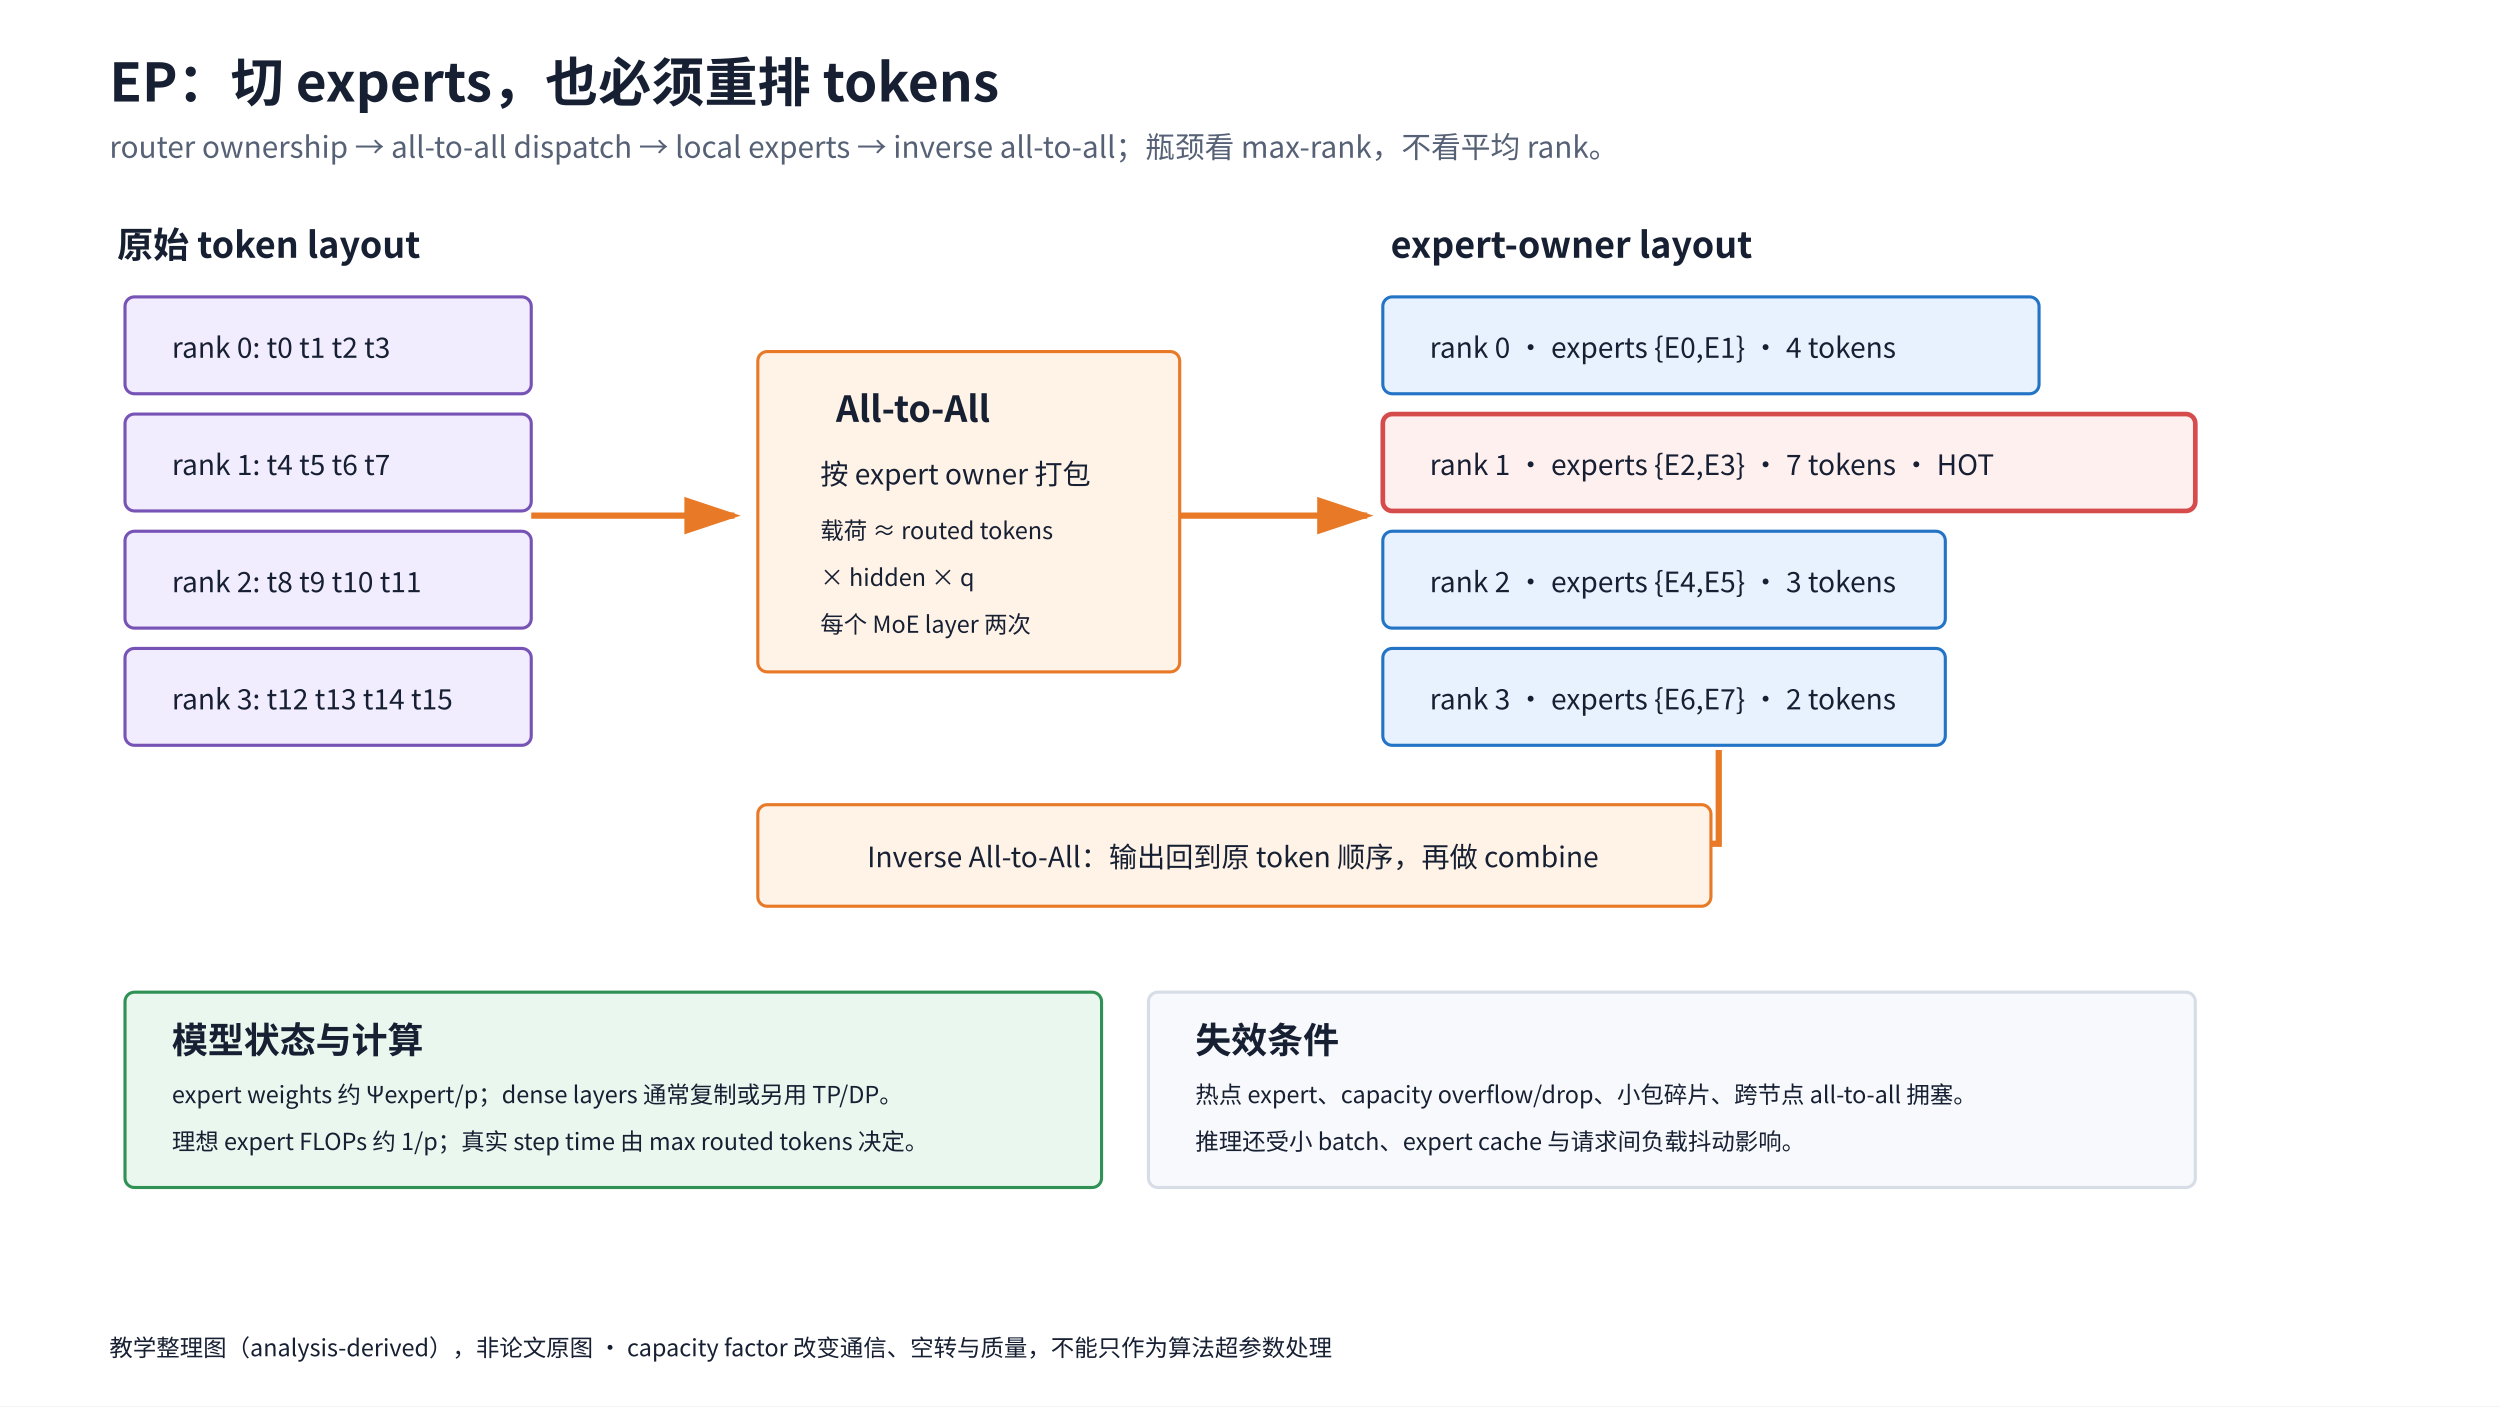
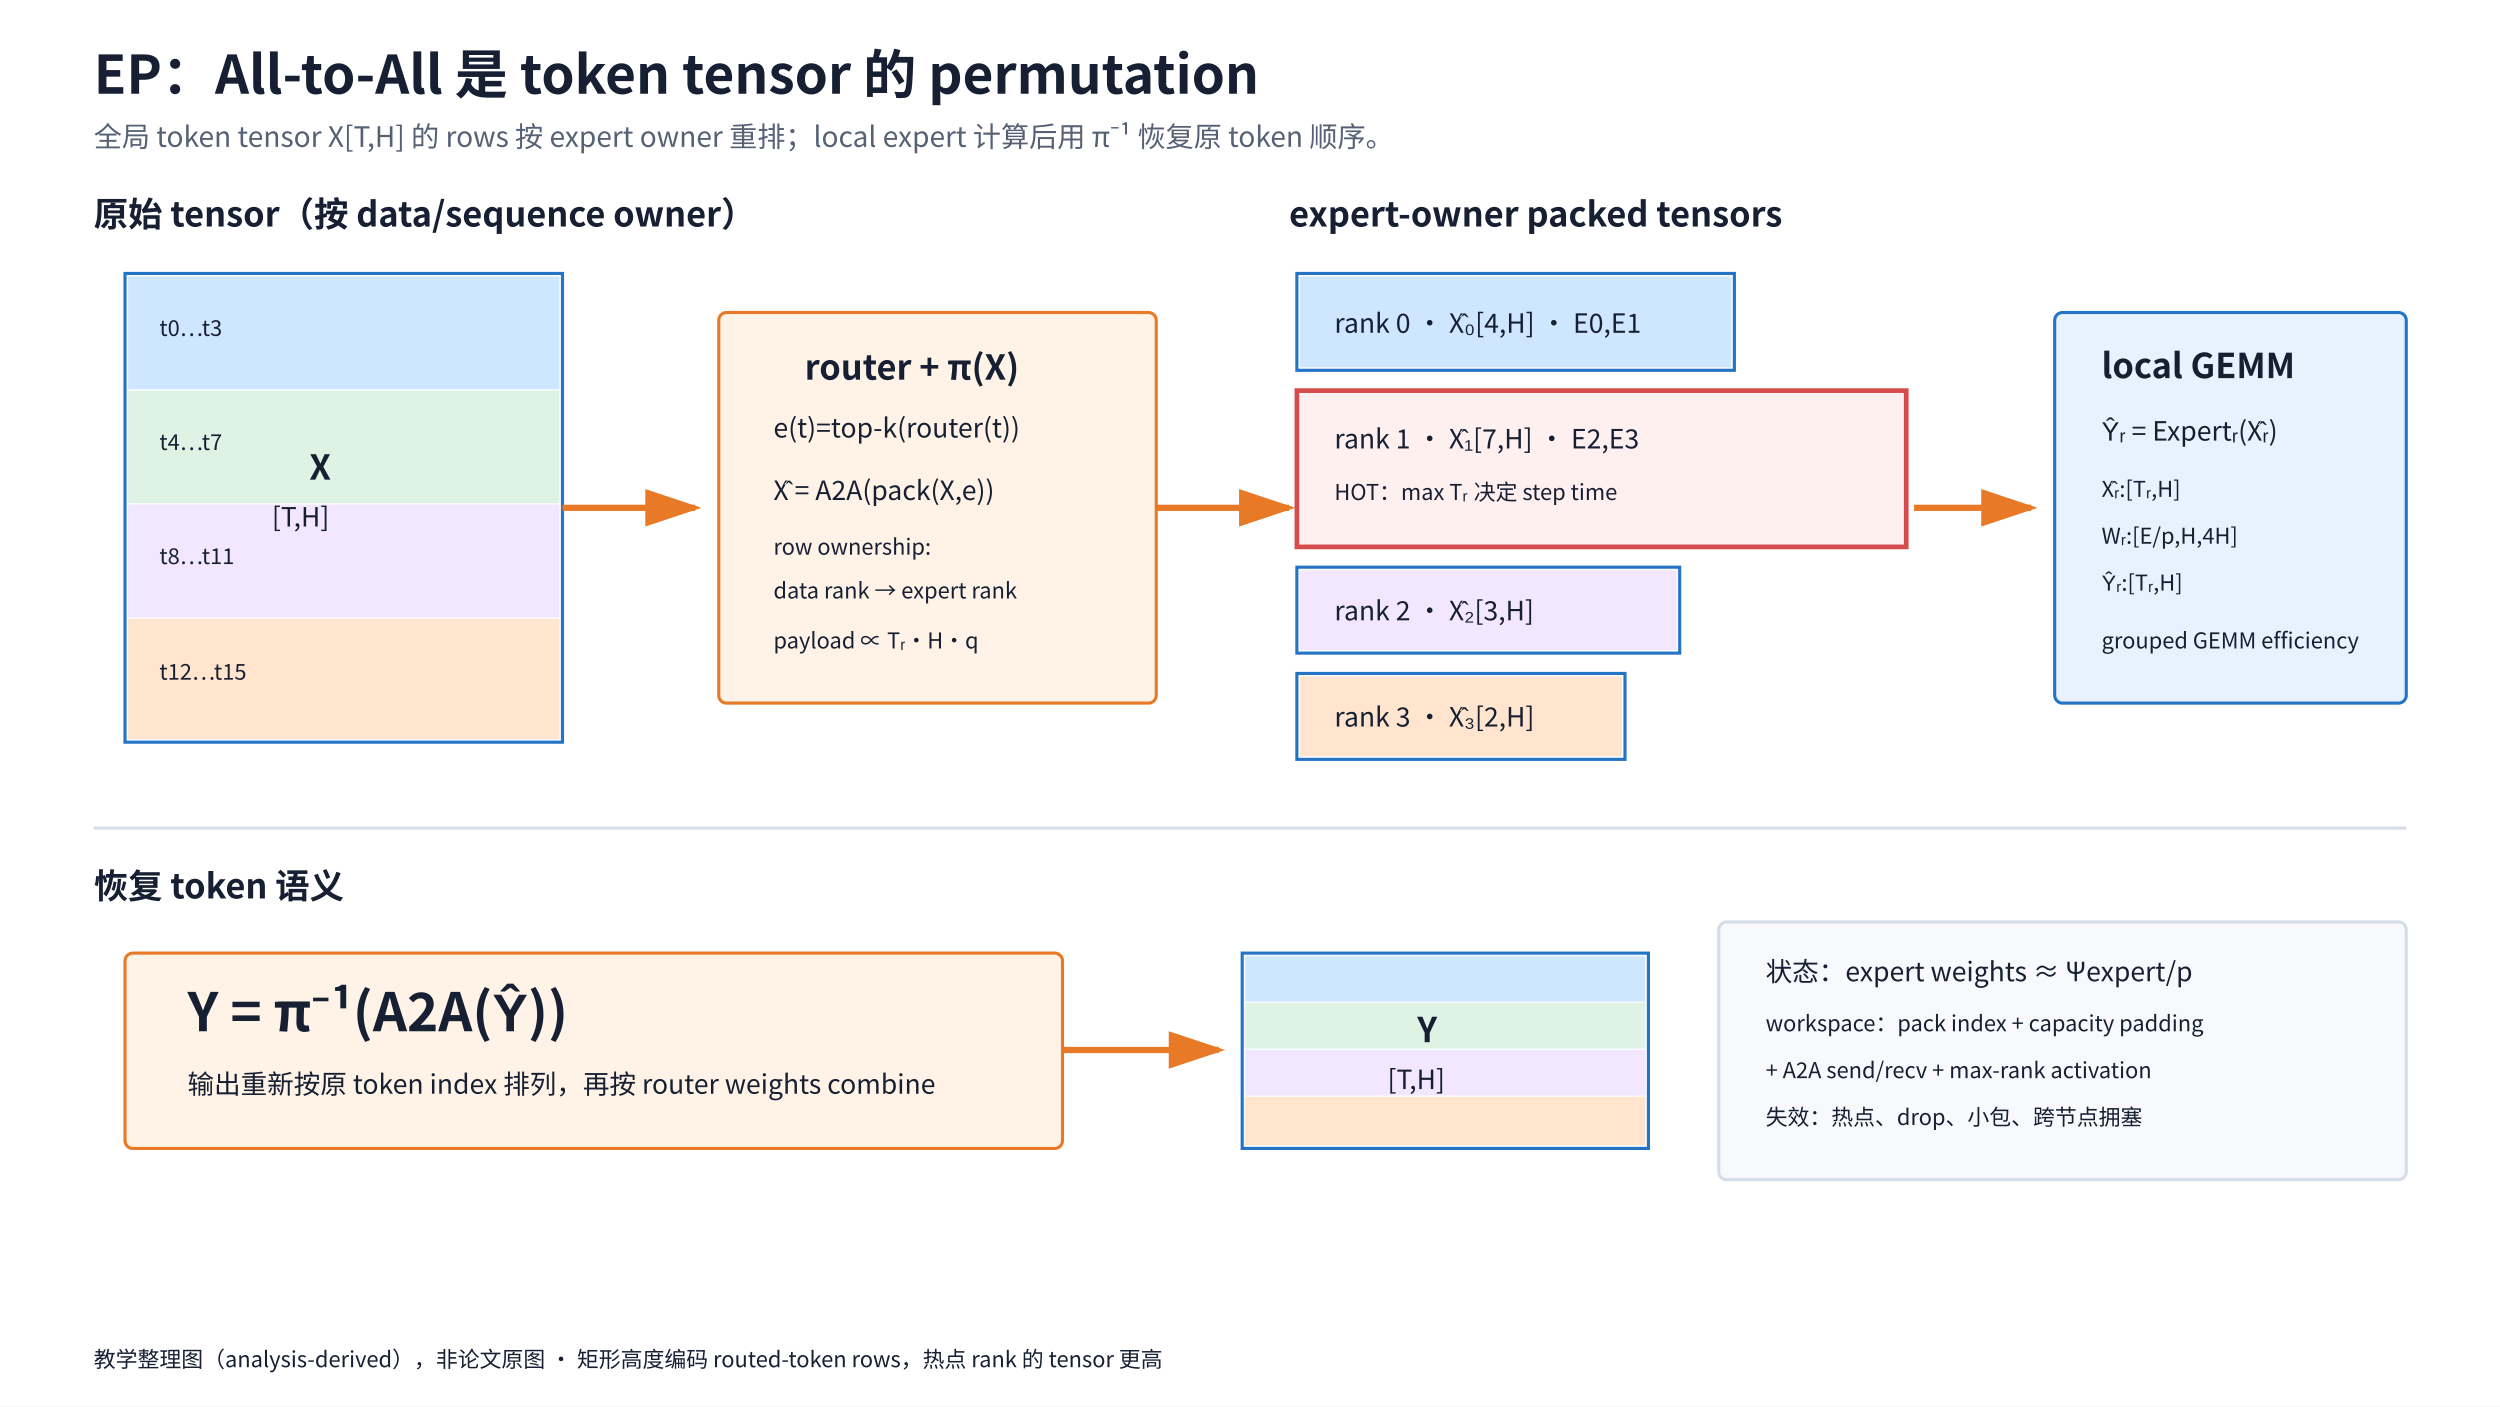
- <svg xmlns="http://www.w3.org/2000/svg" viewBox="0 0 1600 900" role="img" aria-labelledby="ep-title ep-desc">
+ <svg xmlns="http://www.w3.org/2000/svg" viewBox="0 0 1600 900" role="img" aria-labelledby="ep2-title ep2-desc">
  <defs>
-     <marker id="ep-arrow" markerWidth="10" markerHeight="10" refX="8" refY="3" orient="auto">
+     <marker id="ep2-arr" markerWidth="10" markerHeight="10" refX="8" refY="3" orient="auto">
      <path d="M0 0L0 6L9 3z" fill="#e87927" />
    </marker>
  </defs>
-   <style>text{font-family:"Noto Sans CJK SC","Microsoft YaHei",Arial,sans-serif;fill:#172033;letter-spacing:0}.t{font-size:34px;font-weight:700}.st{font-size:19px;fill:#566176}.h{font-size:23px;font-weight:700}.b{font-size:18px}.s{font-size:15px}.token{fill:#f2ecff;stroke:#7653b5;stroke-width:2}.expert{fill:#e8f2ff;stroke:#2474c6;stroke-width:2}.hot{fill:#fff0f0;stroke:#d64b4b;stroke-width:3}.comm{fill:#fff3e7;stroke:#e87927;stroke-width:2}.arr{fill:none;stroke:#e87927;stroke-width:4;marker-end:url(#ep-arrow)}.good{fill:#eaf7ee;stroke:#2f9254;stroke-width:2}.note{fill:#f7f9fc;stroke:#d7dde7;stroke-width:2}</style>
+   <style>text{font-family:"Noto Sans CJK SC","Microsoft YaHei",Arial,sans-serif;fill:#172033;letter-spacing:0}.t{font-size:34px;font-weight:700}.st{font-size:18px;fill:#566176}.h{font-size:22px;font-weight:700}.b{font-size:17px}.s{font-size:14px}.tensor{fill:#f8fbff;stroke:#2474c6;stroke-width:2}.c0{fill:#cfe6ff}.c1{fill:#dff3e5}.c2{fill:#f2e7ff}.c3{fill:#ffe5cd}.hot{fill:#fff0f0;stroke:#d64b4b;stroke-width:3}.comm{fill:#fff3e7;stroke:#e87927;stroke-width:2}.expert{fill:#e8f2ff;stroke:#2474c6;stroke-width:2}.arr{fill:none;stroke:#e87927;stroke-width:4;marker-end:url(#ep2-arr)}.note{fill:#f7f9fc;stroke:#d7dde7;stroke-width:2}</style>
  <rect width="1600" height="900" fill="#fff" />
-   <text class="t" x="70" y="65">EP：切 experts，也必须重排 tokens</text>
-   <text class="st" x="70" y="101">router ownership → all-to-all dispatch → local experts → inverse all-to-all；瓶颈看 max-rank，不看平均 rank。</text>
-   <text class="h" x="75" y="165">原始 token layout</text>
-   <g>
-     <rect class="token" x="80" y="190" width="260" height="62" rx="6" />
-     <rect class="token" x="80" y="265" width="260" height="62" rx="6" />
-     <rect class="token" x="80" y="340" width="260" height="62" rx="6" />
-     <rect class="token" x="80" y="415" width="260" height="62" rx="6" />
-     <text class="b" x="110" y="229">rank 0: t0 t1 t2 t3</text>
-     <text class="b" x="110" y="304">rank 1: t4 t5 t6 t7</text>
-     <text class="b" x="110" y="379">rank 2: t8 t9 t10 t11</text>
-     <text class="b" x="110" y="454">rank 3: t12 t13 t14 t15</text>
+   <text class="t" x="60" y="60">EP：All-to-All 是 token tensor 的 permutation</text>
+   <text class="st" x="60" y="94">全局 token tensor X[T,H] 的 rows 按 expert owner 重排；local expert 计算后用 π⁻¹ 恢复原 token 顺序。</text>
+   <text class="h" x="60" y="145">原始 tensor（按 data/sequence owner）</text>
+   <g transform="translate(80 175)">
+     <rect class="tensor" width="280" height="300" />
+     <rect class="c0" x="2" y="2" width="276" height="72" />
+     <rect class="c1" x="2" y="75" width="276" height="72" />
+     <rect class="c2" x="2" y="148" width="276" height="72" />
+     <rect class="c3" x="2" y="221" width="276" height="77" />
+     <text class="h" x="118" y="132">X</text>
+     <text class="b" x="94" y="162">[T,H]</text>
+     <text class="s" x="22" y="40">t0…t3</text>
+     <text class="s" x="22" y="113">t4…t7</text>
+     <text class="s" x="22" y="186">t8…t11</text>
+     <text class="s" x="22" y="260">t12…t15</text>
  </g>
-   <path class="arr" d="M340 330H470" />
-   <rect class="comm" x="485" y="225" width="270" height="205" rx="6" />
-   <text class="h" x="535" y="270">All-to-All</text>
-   <text class="b" x="525" y="310">按 expert owner 打包</text>
-   <text class="s" x="525" y="345">载荷 ≈ routed tokens</text>
-   <text class="s" x="525" y="375">× hidden × q</text>
-   <text class="s" x="525" y="405">每个 MoE layer 两次</text>
-   <path class="arr" d="M755 330H875" />
-   <text class="h" x="890" y="165">expert-owner layout</text>
-   <g>
-     <rect class="expert" x="885" y="190" width="420" height="62" rx="6" />
-     <rect class="hot" x="885" y="265" width="520" height="62" rx="6" />
-     <rect class="expert" x="885" y="340" width="360" height="62" rx="6" />
-     <rect class="expert" x="885" y="415" width="360" height="62" rx="6" />
-     <text class="b" x="915" y="229">rank 0 · experts {E0,E1} · 4 tokens</text>
-     <text class="b" x="915" y="304">rank 1 · experts {E2,E3} · 7 tokens · HOT</text>
-     <text class="b" x="915" y="379">rank 2 · experts {E4,E5} · 3 tokens</text>
-     <text class="b" x="915" y="454">rank 3 · experts {E6,E7} · 2 tokens</text>
+   <path class="arr" d="M360 325H445" />
+   <rect class="comm" x="460" y="200" width="280" height="250" rx="5" />
+   <text class="h" x="515" y="243">router + π(X)</text>
+   <text class="b" x="495" y="280">e(t)=top-k(router(t))</text>
+   <text class="b" x="495" y="320">X̂ = A2A(pack(X,e))</text>
+   <text class="s" x="495" y="355">row ownership:</text>
+   <text class="s" x="495" y="383">data rank → expert rank</text>
+   <text class="s" x="495" y="415">payload ∝ Tᵣ·H·q</text>
+   <path class="arr" d="M740 325H825" />
+   <text class="h" x="825" y="145">expert-owner packed tensors</text>
+   <g transform="translate(830 175)">
+     <rect class="tensor" x="0" y="0" width="280" height="62" />
+     <rect class="c0" x="2" y="2" width="276" height="58" />
+     <text class="b" x="24" y="38">rank 0 · X̂₀[4,H] · E0,E1</text>
+     <rect class="hot" x="0" y="75" width="390" height="100" />
+     <text class="b" x="24" y="112">rank 1 · X̂₁[7,H] · E2,E3</text>
+     <text class="s" x="24" y="145">HOT：max Tᵣ 决定 step time</text>
+     <rect class="tensor" x="0" y="188" width="245" height="55" />
+     <rect class="c2" x="2" y="190" width="241" height="51" />
+     <text class="b" x="24" y="222">rank 2 · X̂₂[3,H]</text>
+     <rect class="tensor" x="0" y="256" width="210" height="55" />
+     <rect class="c3" x="2" y="258" width="206" height="51" />
+     <text class="b" x="24" y="290">rank 3 · X̂₃[2,H]</text>
  </g>
-   <path class="arr" d="M1100 480V540H610" />
-   <rect class="comm" x="485" y="515" width="610" height="65" rx="6" />
-   <text class="b" x="555" y="555">Inverse All-to-All：输出回到原 token 顺序，再做 combine</text>
-   <rect class="good" x="80" y="635" width="625" height="125" rx="6" />
-   <text class="h" x="110" y="674">模型状态与计算</text>
-   <text class="s" x="110" y="706">expert weights 约 Ψexpert/p；dense layers 通常复制或另用 TP/DP。</text>
-   <text class="s" x="110" y="736">理想 expert FLOPs 约 1/p；真实 step time 由 max routed tokens 决定。</text>
-   <rect class="note" x="735" y="635" width="670" height="125" rx="6" />
-   <text class="h" x="765" y="674">失效条件</text>
-   <text class="s" x="765" y="706">热点 expert、capacity overflow/drop、小包碎片、跨节点 all-to-all 拥塞。</text>
-   <text class="s" x="765" y="736">推理还受小 batch、expert cache 与请求间负载抖动影响。</text>
-   <text class="s" x="70" y="868">教学整理图（analysis-derived），非论文原图 · capacity factor 改变通信、空转与质量，不能只作为算法超参数处理</text>
+   <path class="arr" d="M1225 325H1300" />
+   <rect class="expert" x="1315" y="200" width="225" height="250" rx="5" />
+   <text class="h" x="1345" y="242">local GEMM</text>
+   <text class="b" x="1345" y="282">Ŷᵣ = Expertᵣ(X̂ᵣ)</text>
+   <text class="s" x="1345" y="318">X̂ᵣ:[Tᵣ,H]</text>
+   <text class="s" x="1345" y="348">Wᵣ:[E/p,H,4H]</text>
+   <text class="s" x="1345" y="378">Ŷᵣ:[Tᵣ,H]</text>
+   <text class="s" x="1345" y="415">grouped GEMM efficiency</text>
+   <line x1="60" y1="530" x2="1540" y2="530" stroke="#d7dde7" stroke-width="2" />
+   <text class="h" x="60" y="575">恢复 token 语义</text>
+   <rect class="comm" x="80" y="610" width="600" height="125" rx="5" />
+   <text class="t" x="120" y="660">Y = π⁻¹(A2A(Ŷ))</text>
+   <text class="b" x="120" y="700">输出重新按原 token index 排列，再按 router weights combine</text>
+   <path class="arr" d="M680 672H780" />
+   <g transform="translate(795 610)">
+     <rect class="tensor" width="260" height="125" />
+     <rect class="c0" x="2" y="2" width="256" height="29" />
+     <rect class="c1" x="2" y="32" width="256" height="29" />
+     <rect class="c2" x="2" y="62" width="256" height="29" />
+     <rect class="c3" x="2" y="92" width="256" height="31" />
+     <text class="h" x="112" y="57">Y</text>
+     <text class="b" x="93" y="87">[T,H]</text>
+   </g>
+   <rect class="note" x="1100" y="590" width="440" height="165" rx="5" />
+   <text class="b" x="1130" y="628">状态：expert weights ≈ Ψexpert/p</text>
+   <text class="s" x="1130" y="660">workspace：pack index + capacity padding</text>
+   <text class="s" x="1130" y="690">+ A2A send/recv + max-rank activation</text>
+   <text class="s" x="1130" y="720">失效：热点、drop、小包、跨节点拥塞</text>
+   <text class="s" x="60" y="875">教学整理图（analysis-derived），非论文原图 · 矩形高度编码 routed-token rows，热点 rank 的 tensor 更高</text>
</svg>
